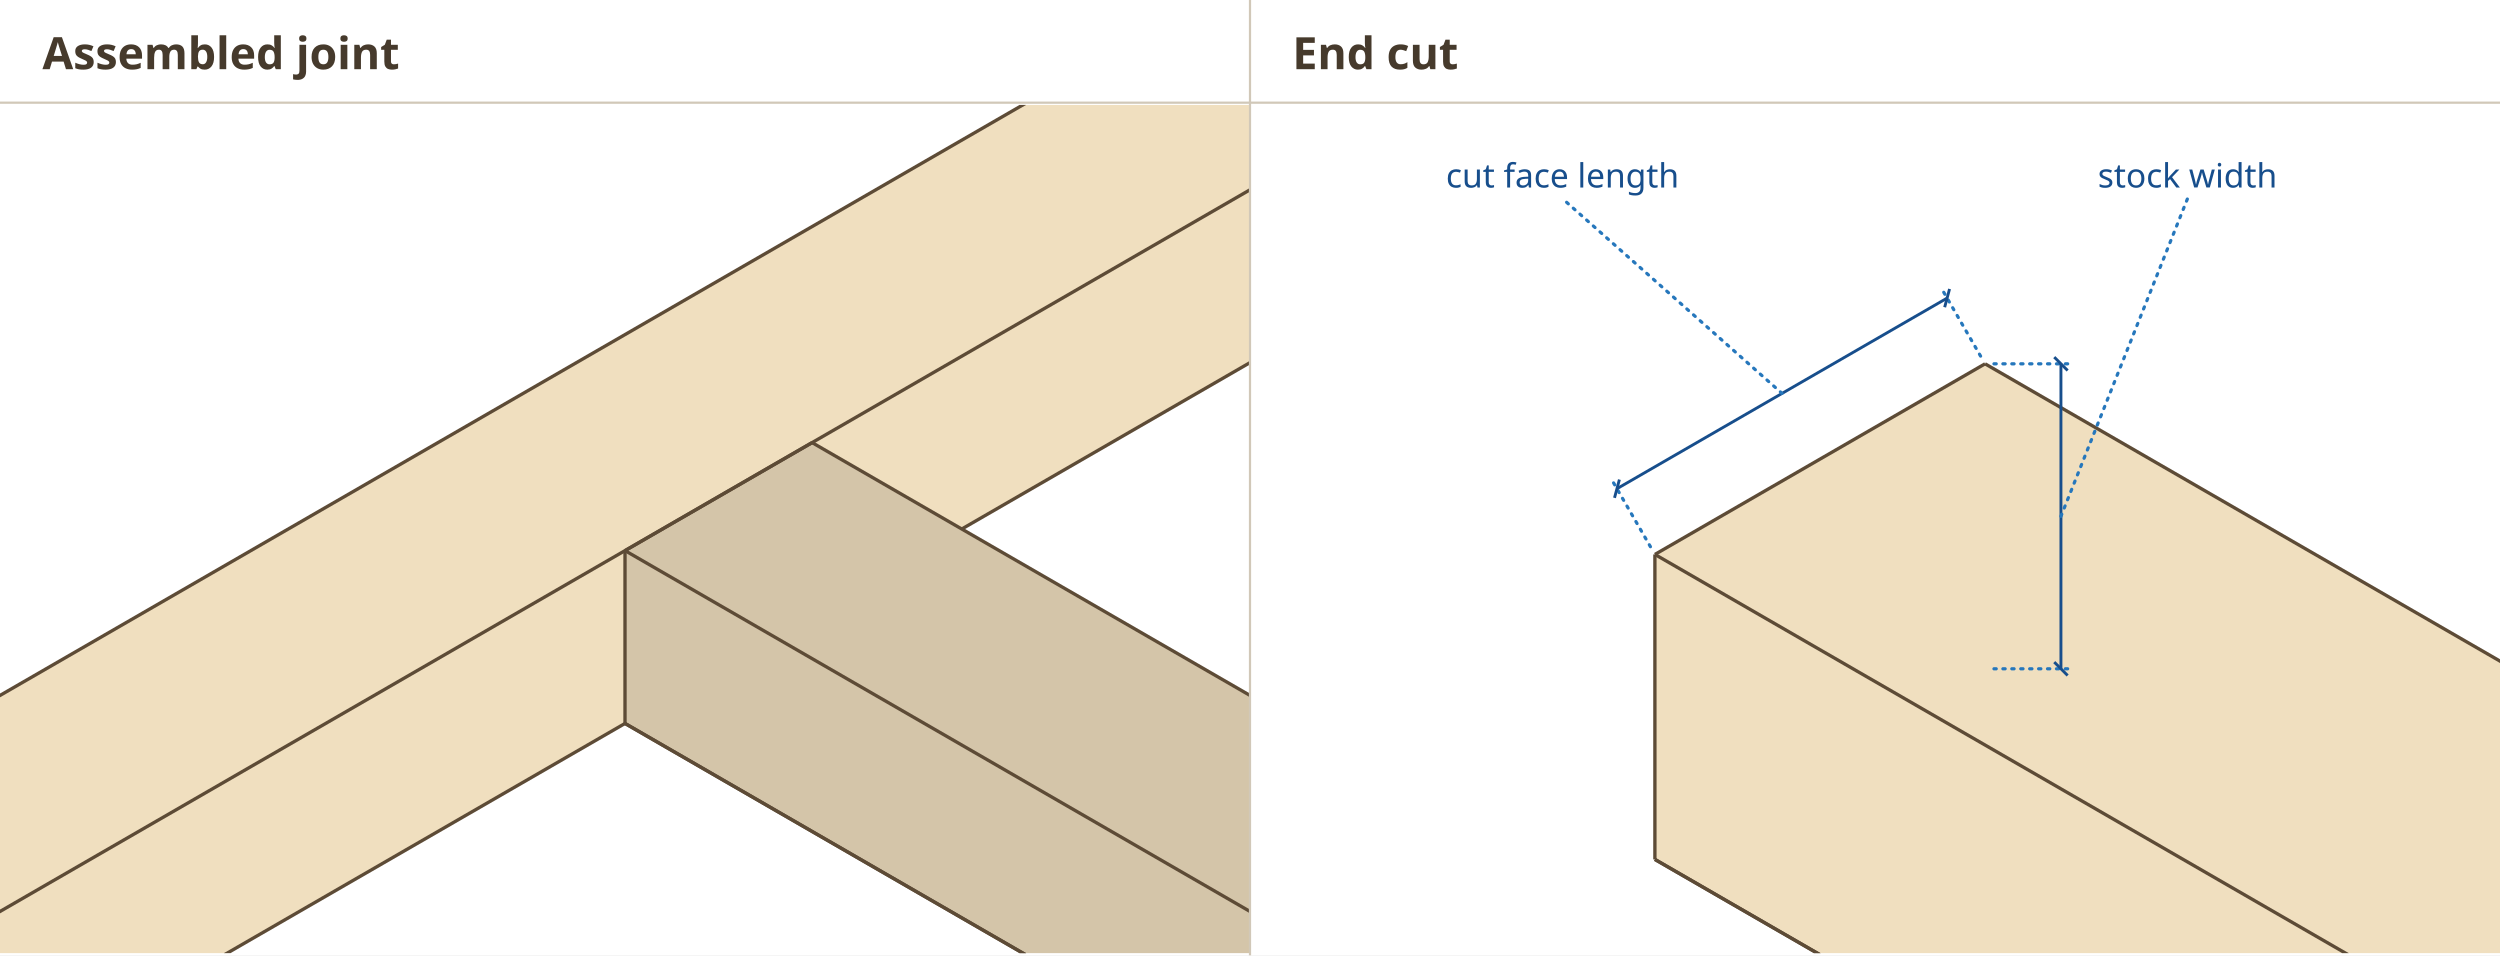
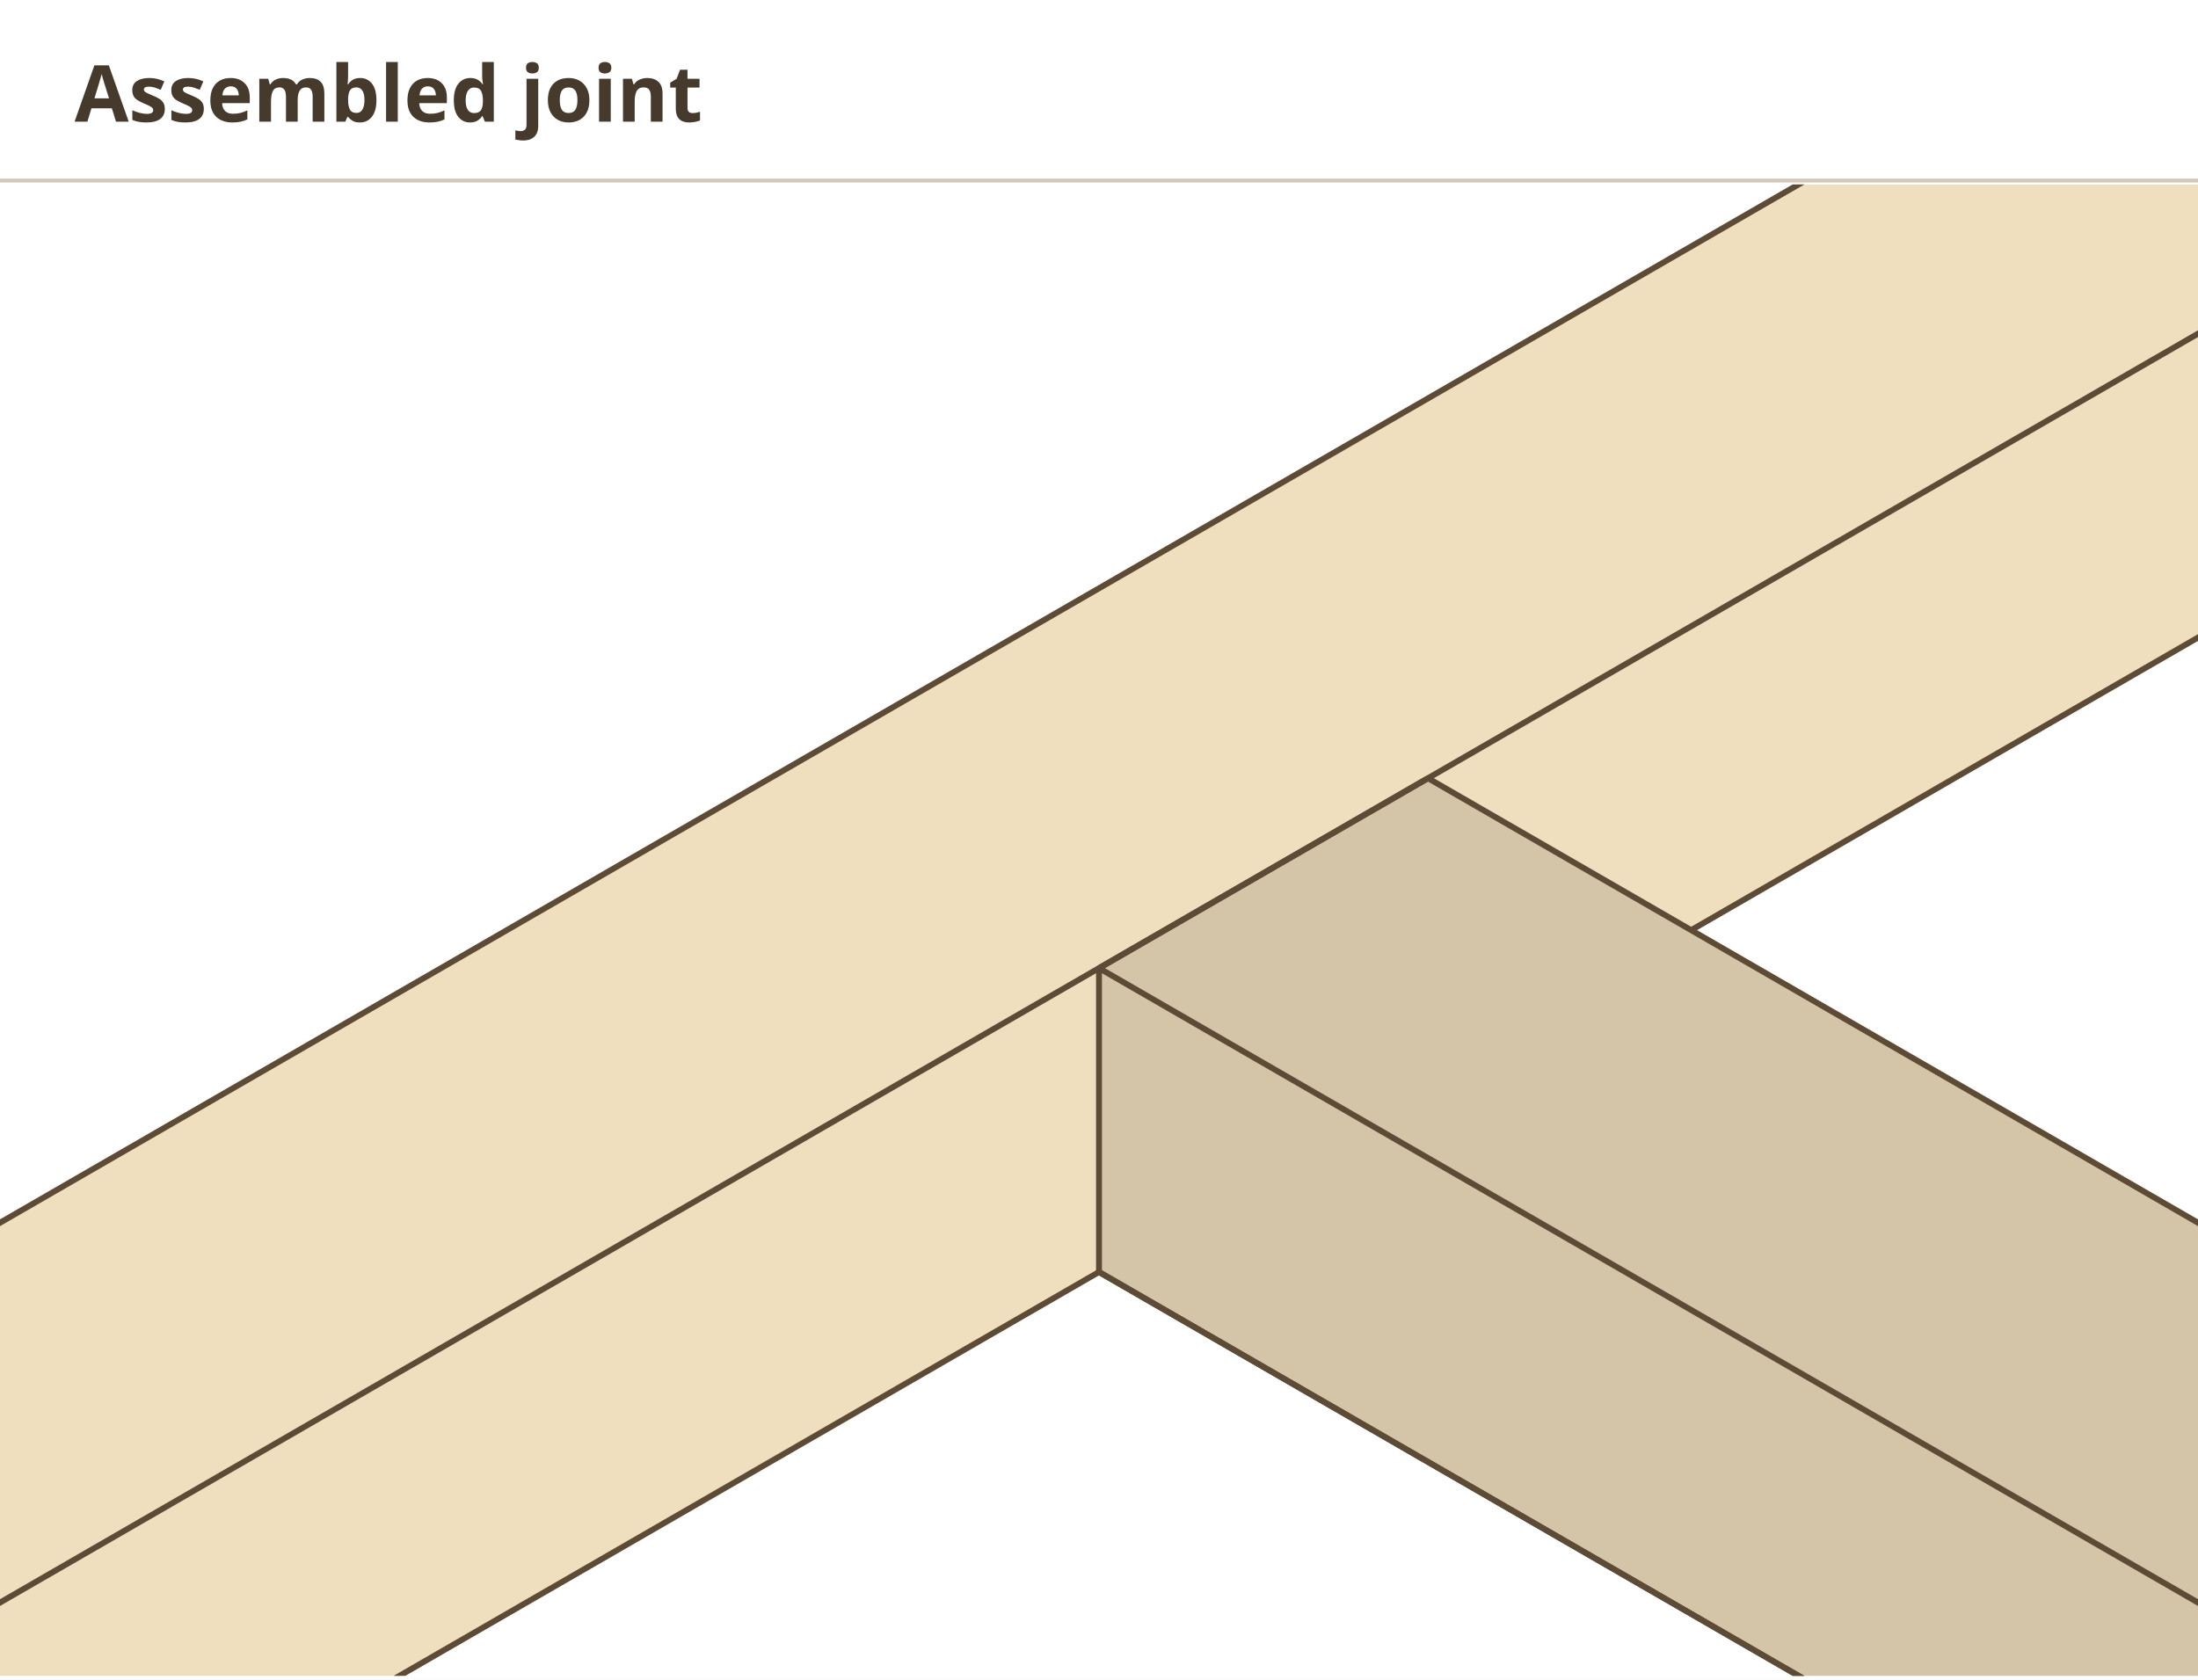
- <svg xmlns="http://www.w3.org/2000/svg" font-family="system-ui, sans-serif" role="img" viewBox="0 0 1120 428">
+ <svg xmlns="http://www.w3.org/2000/svg" font-family="system-ui, sans-serif" role="img" viewBox="0 0 560 428">
  <rect width="100%" height="100%" fill="white" />
  <svg viewBox="0 0 560 380" x="0" y="47" width="560" height="380" overflow="hidden">
    <g class="member-fills">
      <path data-member="Assembled joint" fill="#f0dfbf" fill-opacity="1" d="M-80.408 407.76 L-164.223 359.369 L640.408 -105.185 Z M724.223 -56.794 L-80.408 407.76 L640.408 -105.185 Z M233.727 250.388 L-164.223 436.794 L196.184 228.713 Z M280 199.678 L280 199.678 L263.237 209.356 L212.947 238.391 L196.184 228.713 L259.338 192.251 Z M212.947 238.391 L280 199.678 L280 199.678 L280 199.678 L280 228.713 L233.727 250.388 L212.947 238.391 Z M280 199.678 L259.338 192.251 L263.237 190 Z M363.816 151.287 L347.053 141.609 L349.682 140.091 Z M363.816 151.287 L363.816 151.287 L349.682 140.091 L363.816 131.931 Z M724.223 20.632 L400.31 172.357 L363.816 151.287 L369.054 143.424 L384.77 119.833 L640.408 -27.76 L724.223 20.631 Z M363.816 151.287 L363.816 151.287 L363.816 131.931 L384.77 119.833 Z M296.763 190 L280 199.678 L280 199.678 L263.237 190 L280 180.322 Z M363.816 151.287 L363.816 151.287 L363.816 151.287 L296.763 190 L280 180.322 L347.053 141.609 Z M-80.408 485.185 L280 277.104 L280 277.104 L280 277.104 L280 277.104 L-80.408 485.185 Z M-147.46 446.472 L-164.223 436.794 L13.466 353.562 Z M-80.408 485.185 L-147.46 446.472 L13.466 353.562 L13.466 353.562 L233.727 250.388 L279.994 277.1 L280 277.104 Z M280 277.104 L279.995 277.101 L233.727 250.388 L280 228.713 Z M400.31 172.357 L724.223 20.631 L430.868 190 Z M280 277.104 L-80.408 485.185 L246.528 264.97 Z M280 277.104 L280 277.104 L246.528 264.97 L252.276 261.098 Z M280 277.104 L280 277.104 L252.276 261.098 L280 242.424 Z M724.223 -56.794 L724.223 20.631 L430.868 190 L391.539 167.293 L724.223 -56.794 Z M-80.408 407.76 L212.947 238.391 L212.947 238.391 L-80.408 407.76 Z M212.947 238.391 L280 199.678 L280 199.678 L280 199.678 L212.947 238.391 Z M363.816 151.287 L724.223 -56.794 L724.223 -56.794 L363.816 151.287 L363.816 151.287 Z M280 199.678 L296.763 190 L296.763 190 L280 199.678 Z M296.763 190 L363.816 151.287 L363.816 151.287 L296.763 190 Z M252.276 261.098 L-80.408 485.185 L-80.408 407.76 L212.947 238.391 Z M280 242.424 L252.276 261.098 L212.947 238.391 L280 199.678 Z M724.223 -56.794 L391.539 167.293 L363.816 151.287 Z M228.949 170.204 L263.237 190 L-164.223 436.794 L-164.223 359.369 Z M320.384 126.212 L640.408 -27.76 L347.053 141.609 Z M228.949 170.204 L320.384 126.212 L347.053 141.609 L263.237 190 Z M228.949 170.204 L-164.223 359.369 L196.184 151.287 Z M640.408 -27.76 L320.384 126.212 L280 102.896 L640.408 -105.185 Z M320.384 126.212 L228.949 170.204 L196.184 151.287 L280 102.896 Z M724.223 20.631 L640.408 -27.76 L640.408 -105.185 Z M724.223 20.631 L640.408 -105.185 L724.223 -56.794 Z M-80.408 407.76 L-80.408 485.185 L-164.223 436.794 Z M-164.223 359.369 L-80.408 407.76 L-164.223 436.794 Z" />
      <path data-member="butt_timber" fill="#d4c5a9" fill-opacity="1" d="M724.223 359.369 L640.408 407.76 L280 199.678 Z M363.816 151.287 L724.223 359.369 L280 199.678 Z M640.408 485.185 L280 277.104 L363.816 228.713 Z M640.408 485.185 L363.816 228.713 L724.223 436.794 Z M387.476 170.03 L363.816 185.967 L363.816 151.287 Z M387.476 170.03 L394.091 175.271 L363.816 189.452 L363.816 185.967 Z M420.35 196.073 L724.223 436.794 L363.816 228.713 L363.816 228.713 Z M394.091 175.271 L420.35 196.073 L363.816 228.713 L363.816 189.452 Z M394.091 175.271 L387.476 170.03 L391.539 167.293 L400.31 172.357 Z M387.476 170.03 L363.816 151.287 L391.539 167.293 Z M724.223 436.794 L394.091 175.271 L400.31 172.357 L724.223 359.369 Z M640.408 407.76 L640.408 485.185 L280 277.104 Z M280 199.678 L307.764 215.708 L280 228.713 Z M307.764 215.708 L314.171 219.407 L280 242.424 L280 228.713 Z M347.053 238.391 L640.408 407.76 L280 277.104 L280 277.104 Z M314.171 219.407 L347.053 238.391 L280 277.104 L280 242.424 Z M724.223 359.369 L724.223 436.794 L640.408 485.185 Z M640.408 407.76 L724.223 359.369 L640.408 485.185 Z M363.816 151.287 L363.816 228.713 L280 277.104 Z M280 199.678 L363.816 151.287 L280 277.104 Z M363.816 151.287 L363.816 228.713 L280 277.104 Z M280 199.678 L363.816 151.287 L280 277.104 Z" />
    </g>
    <g class="face-fills" />
    <g class="edges" fill="none" stroke-linejoin="round">
      <g data-member="Assembled joint" stroke="#5d4b36" stroke-opacity="1" stroke-width="1.5">
        <path data-feature="rptw.right" d="M640.408 -105.185 L-164.223 359.369" />
        <path data-feature="rptw.right" d="M-164.223 359.369 L-80.408 407.76" />
        <path data-feature="rptw.right" d="M-80.408 407.76 L724.223 -56.794" />
        <path data-feature="rptw.right" d="M724.223 -56.794 L640.408 -105.185" />
        <path data-feature="rptw.left" d="M724.223 20.631 L430.868 190 M280 277.104 L-80.408 485.185" />
        <path data-feature="rptw.left" d="M-80.408 485.185 L-164.223 436.794" />
        <path data-feature="rptw.front" d="M724.223 20.631 L724.223 -56.794" />
        <path data-feature="rptw.front" d="M-80.408 407.76 L-80.408 485.185" />
        <path data-feature="rptw.back" d="M-164.223 436.794 L-164.223 359.369" />
      </g>
      <g data-member="butt_timber" stroke="#5d4b36" stroke-opacity="1" stroke-width="1.5">
        <path data-feature="rptw.right" d="M280 199.678 L640.408 407.76" />
        <path data-feature="rptw.right" d="M640.408 407.76 L724.223 359.369" />
        <path data-feature="rptw.right" d="M724.223 359.369 L363.816 151.287" />
        <path data-feature="rptw.right" d="M363.816 151.287 L280 199.678" />
        <path data-feature="rptw.left" d="M640.408 485.185 L280 277.104" />
        <path data-feature="rptw.left" d="M724.223 436.794 L640.408 485.185" />
        <path data-feature="rptw.front" d="M724.223 359.369 L724.223 436.794" />
        <path data-feature="rptw.back" d="M280 277.104 L422.617 359.444" />
        <path data-feature="rptw.back" d="M422.617 359.444 L640.408 485.185" />
        <path data-feature="rptw.back" d="M640.408 485.185 L640.408 407.76" />
        <path data-feature="rptw.back" d="M280 199.678 L280 277.104" />
      </g>
    </g>
    <g class="references" fill="none" />
  </svg>
  <text font-size="20" font-weight="600" x="19" y="31" fill="#463a2c">Assembled joint</text>
-   <svg viewBox="0 0 560 380" x="560" y="47" width="560" height="380" overflow="hidden">
-     <g class="member-fills">
-       <path data-member="End cut" fill="#f0dfbf" fill-opacity="1" d="M965.317 483.193 L817.407 568.589 L181.393 201.386 Z M329.303 115.99 L965.317 483.193 L181.393 201.386 Z M817.407 705.222 L181.393 338.02 L329.303 252.624 Z M817.407 705.222 L329.303 252.624 L965.317 619.826 Z M965.317 619.826 L329.303 252.624 L329.303 115.99 Z M965.317 619.826 L329.303 115.99 L965.317 483.193 Z M817.407 568.589 L817.407 705.222 L181.393 338.02 Z M181.393 201.386 L817.407 568.589 L181.393 338.02 Z M965.317 483.193 L965.317 619.826 L817.407 705.222 Z M817.407 568.589 L965.317 483.193 L817.407 705.222 Z M329.303 115.99 L329.303 252.624 L181.393 338.02 Z M181.393 201.386 L329.303 115.99 L181.393 338.02 Z M329.303 115.99 L329.303 252.624 L181.393 338.02 Z M181.393 201.386 L329.303 115.99 L181.393 338.02 Z" />
-     </g>
-     <g class="face-fills" />
-     <g class="edges" fill="none" stroke-linejoin="round">
-       <g data-member="End cut" stroke="#5d4b36" stroke-opacity="1" stroke-width="1.5">
-         <path data-feature="rptw.right" d="M181.393 201.386 L817.407 568.589" />
-         <path data-feature="rptw.right" d="M817.407 568.589 L965.317 483.193" />
-         <path data-feature="rptw.right" d="M965.317 483.193 L329.303 115.99" />
-         <path data-feature="rptw.right" d="M329.303 115.99 L181.393 201.386" />
-         <path data-feature="rptw.left" d="M817.407 705.222 L181.393 338.02" />
-         <path data-feature="rptw.left" d="M965.317 619.826 L817.407 705.222" />
-         <path data-feature="rptw.front" d="M965.317 483.193 L965.317 619.826" />
-         <path data-feature="rptw.back" d="M181.393 338.02 L433.07 483.325" />
-         <path data-feature="rptw.back" d="M433.07 483.325 L817.407 705.222" />
-         <path data-feature="rptw.back" d="M817.407 705.222 L817.407 568.589" />
-         <path data-feature="rptw.back" d="M181.393 201.386 L181.393 338.02" />
-       </g>
-     </g>
-     <g class="references" fill="none" />
-     <g class="dimension" stroke-width="1.3" fill="#174e8c" stroke="#174e8c">
-       <line stroke="#2677bc" stroke-dasharray="1 3" stroke-linecap="round" stroke-width="1.45" x1="179.39" y1="197.92" x2="162.39" y2="168.48" />
-       <line x1="163.30" y1="176.04" x2="165.49" y2="167.84" />
-       <line stroke="#2677bc" stroke-dasharray="1 3" stroke-linecap="round" stroke-width="1.45" x1="327.30" y1="112.53" x2="310.30" y2="83.08" />
-       <line x1="311.21" y1="90.64" x2="313.40" y2="82.45" />
-       <line x1="164.39" y1="171.94" x2="312.30" y2="86.55" />
-       <line stroke="#2677bc" stroke-dasharray="1 3" stroke-linecap="round" stroke-width="1.45" x1="238.35" y1="129.24" x2="140.00" y2="42.00" />
-       <text text-anchor="middle" font-size="15" stroke="white" stroke-width="4" paint-order="stroke" stroke-linejoin="round" transform="translate(140.00 37.00) rotate(0.00)">cut face length</text>
-     </g>
-     <g class="dimension" stroke-width="1.3" fill="#174e8c" stroke="#174e8c">
-       <line stroke="#2677bc" stroke-dasharray="1 3" stroke-linecap="round" stroke-width="1.45" x1="333.30" y1="252.62" x2="367.30" y2="252.62" />
-       <line x1="366.30" y1="255.62" x2="360.30" y2="249.62" />
-       <line stroke="#2677bc" stroke-dasharray="1 3" stroke-linecap="round" stroke-width="1.45" x1="333.30" y1="115.99" x2="367.30" y2="115.99" />
-       <line x1="366.30" y1="118.99" x2="360.30" y2="112.99" />
-       <line x1="363.30" y1="252.62" x2="363.30" y2="115.99" />
-       <line stroke="#2677bc" stroke-dasharray="1 3" stroke-linecap="round" stroke-width="1.45" x1="363.30" y1="184.31" x2="420.00" y2="42.00" />
-       <text text-anchor="middle" font-size="15" stroke="white" stroke-width="4" paint-order="stroke" stroke-linejoin="round" transform="translate(420.00 37.00) rotate(0.00)">stock width</text>
-     </g>
-   </svg>
-   <text font-size="20" font-weight="600" x="579" y="31" fill="#463a2c">End cut</text>
-   <path d="M0 46H1120 M560 0v428" stroke="#d1c8b8" />
+   <path d="M0 46H560" stroke="#d1c8b8" />
</svg>
